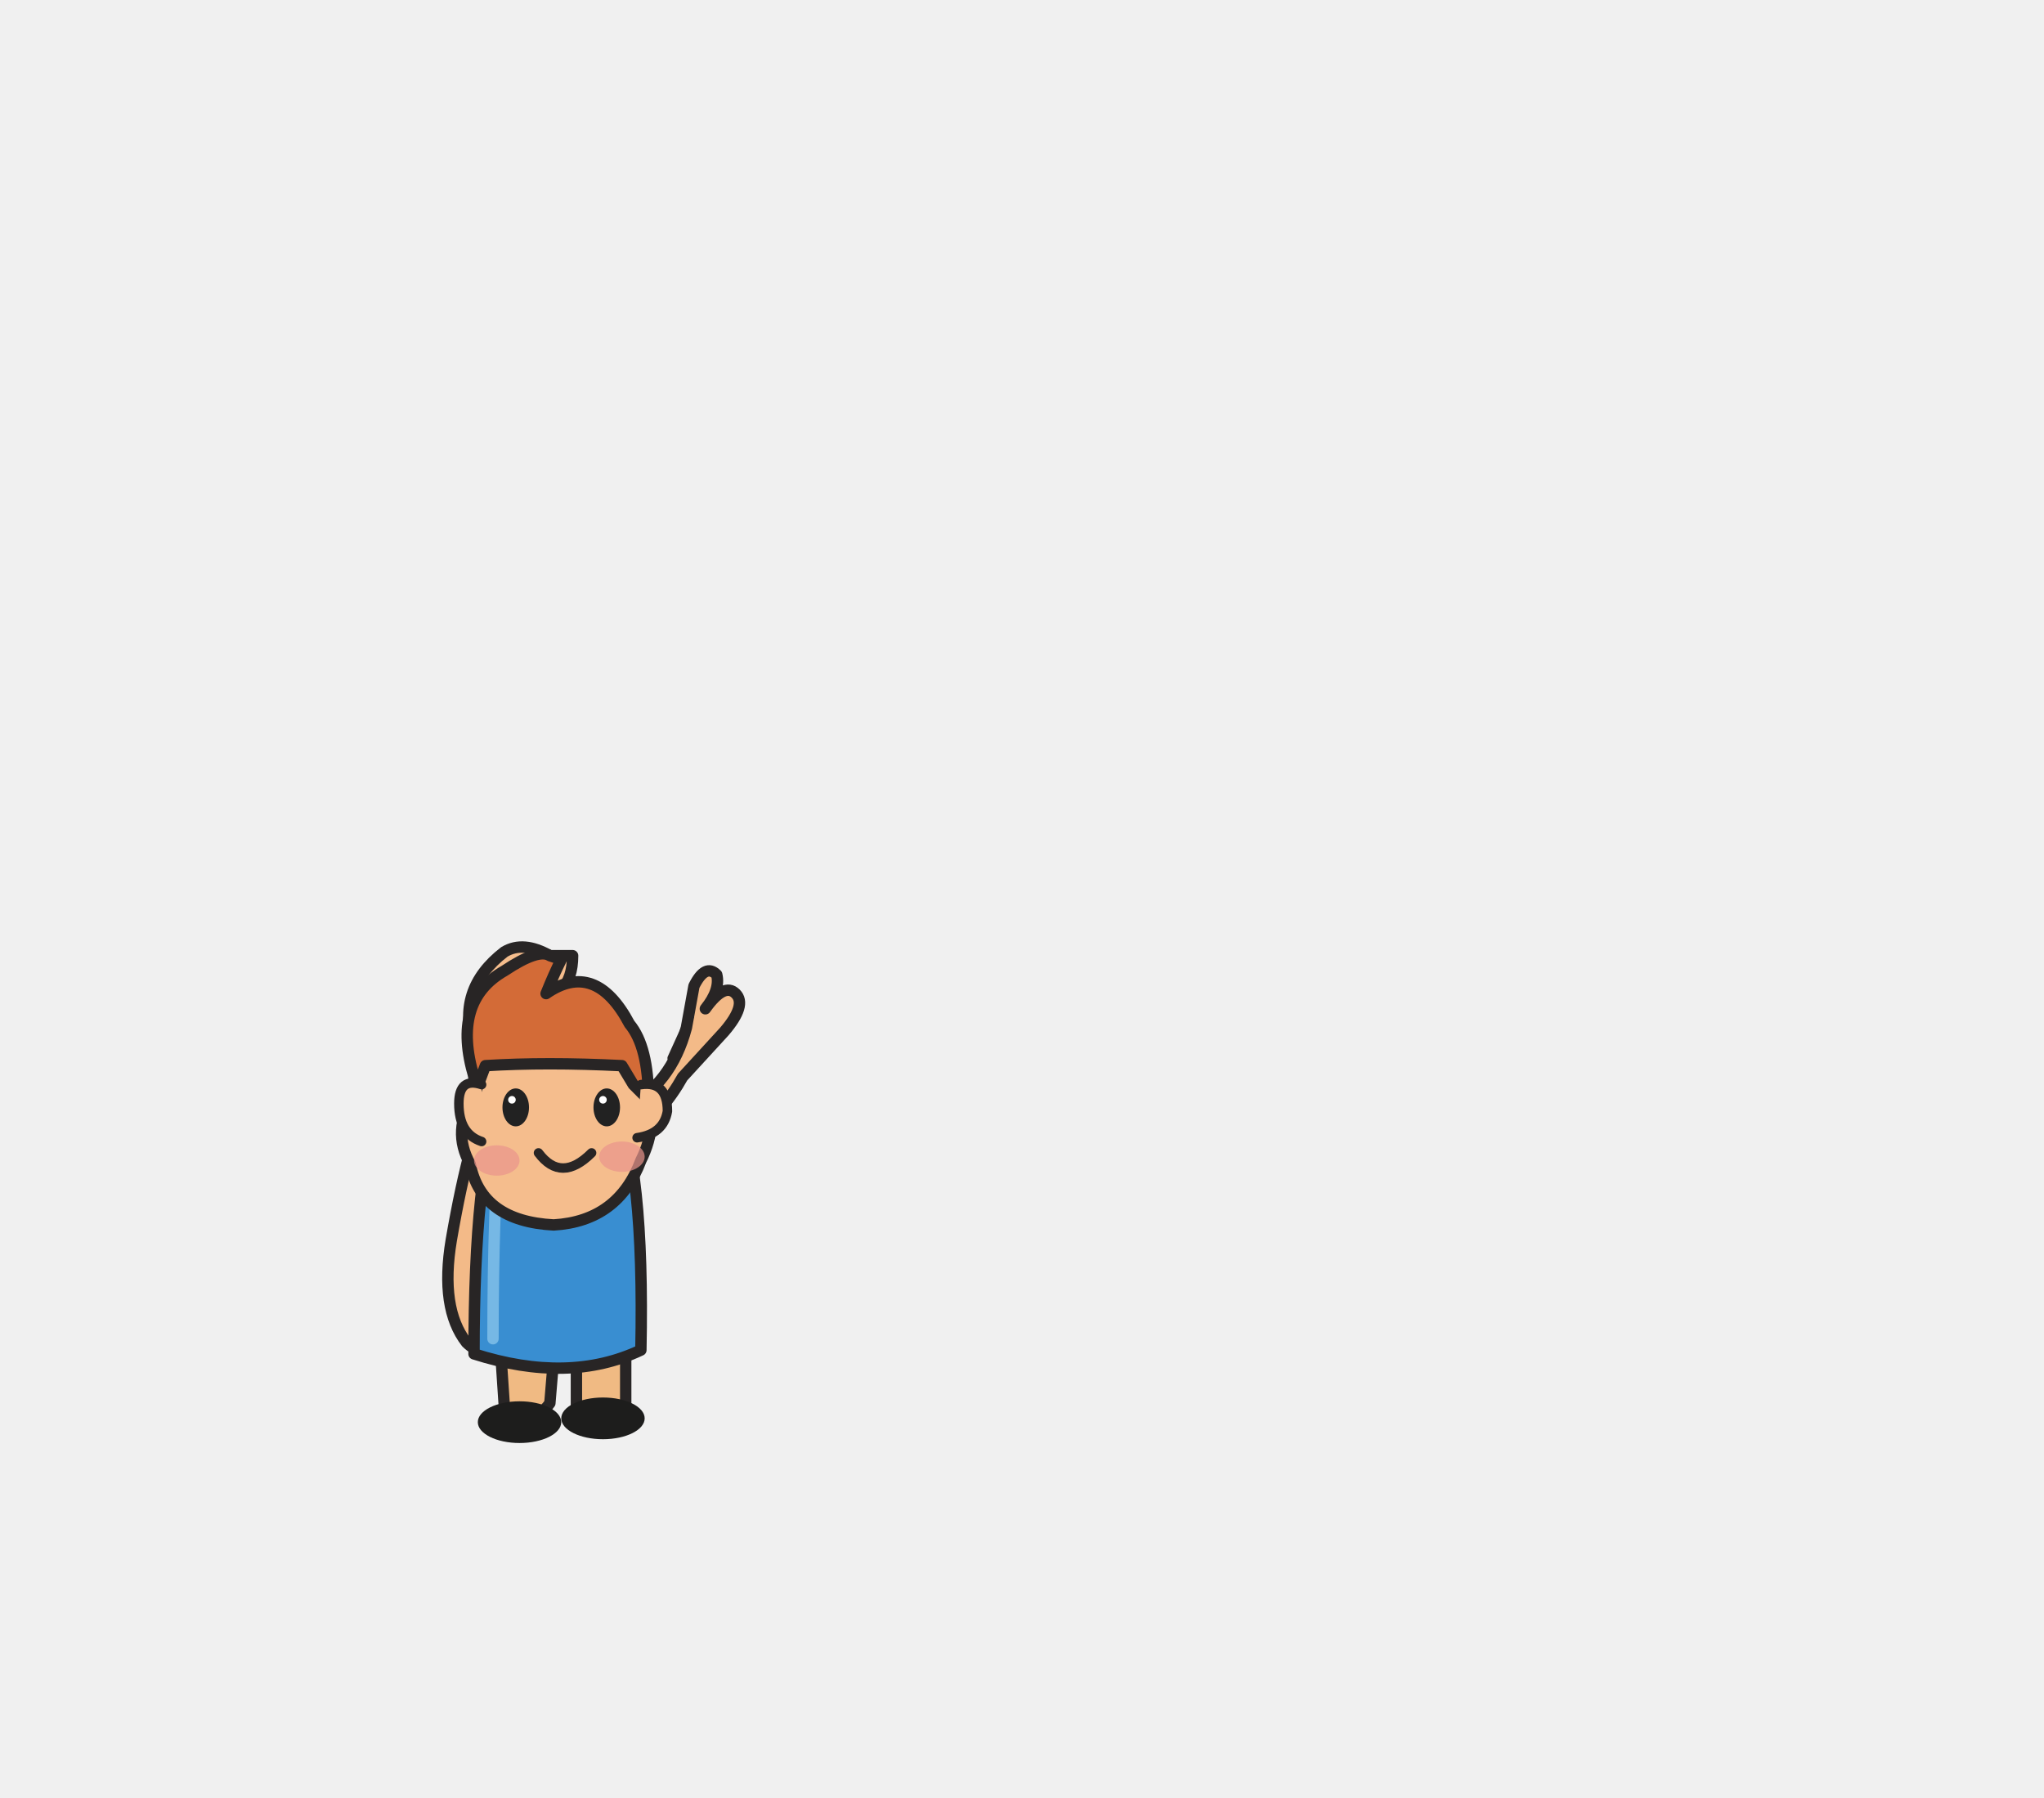
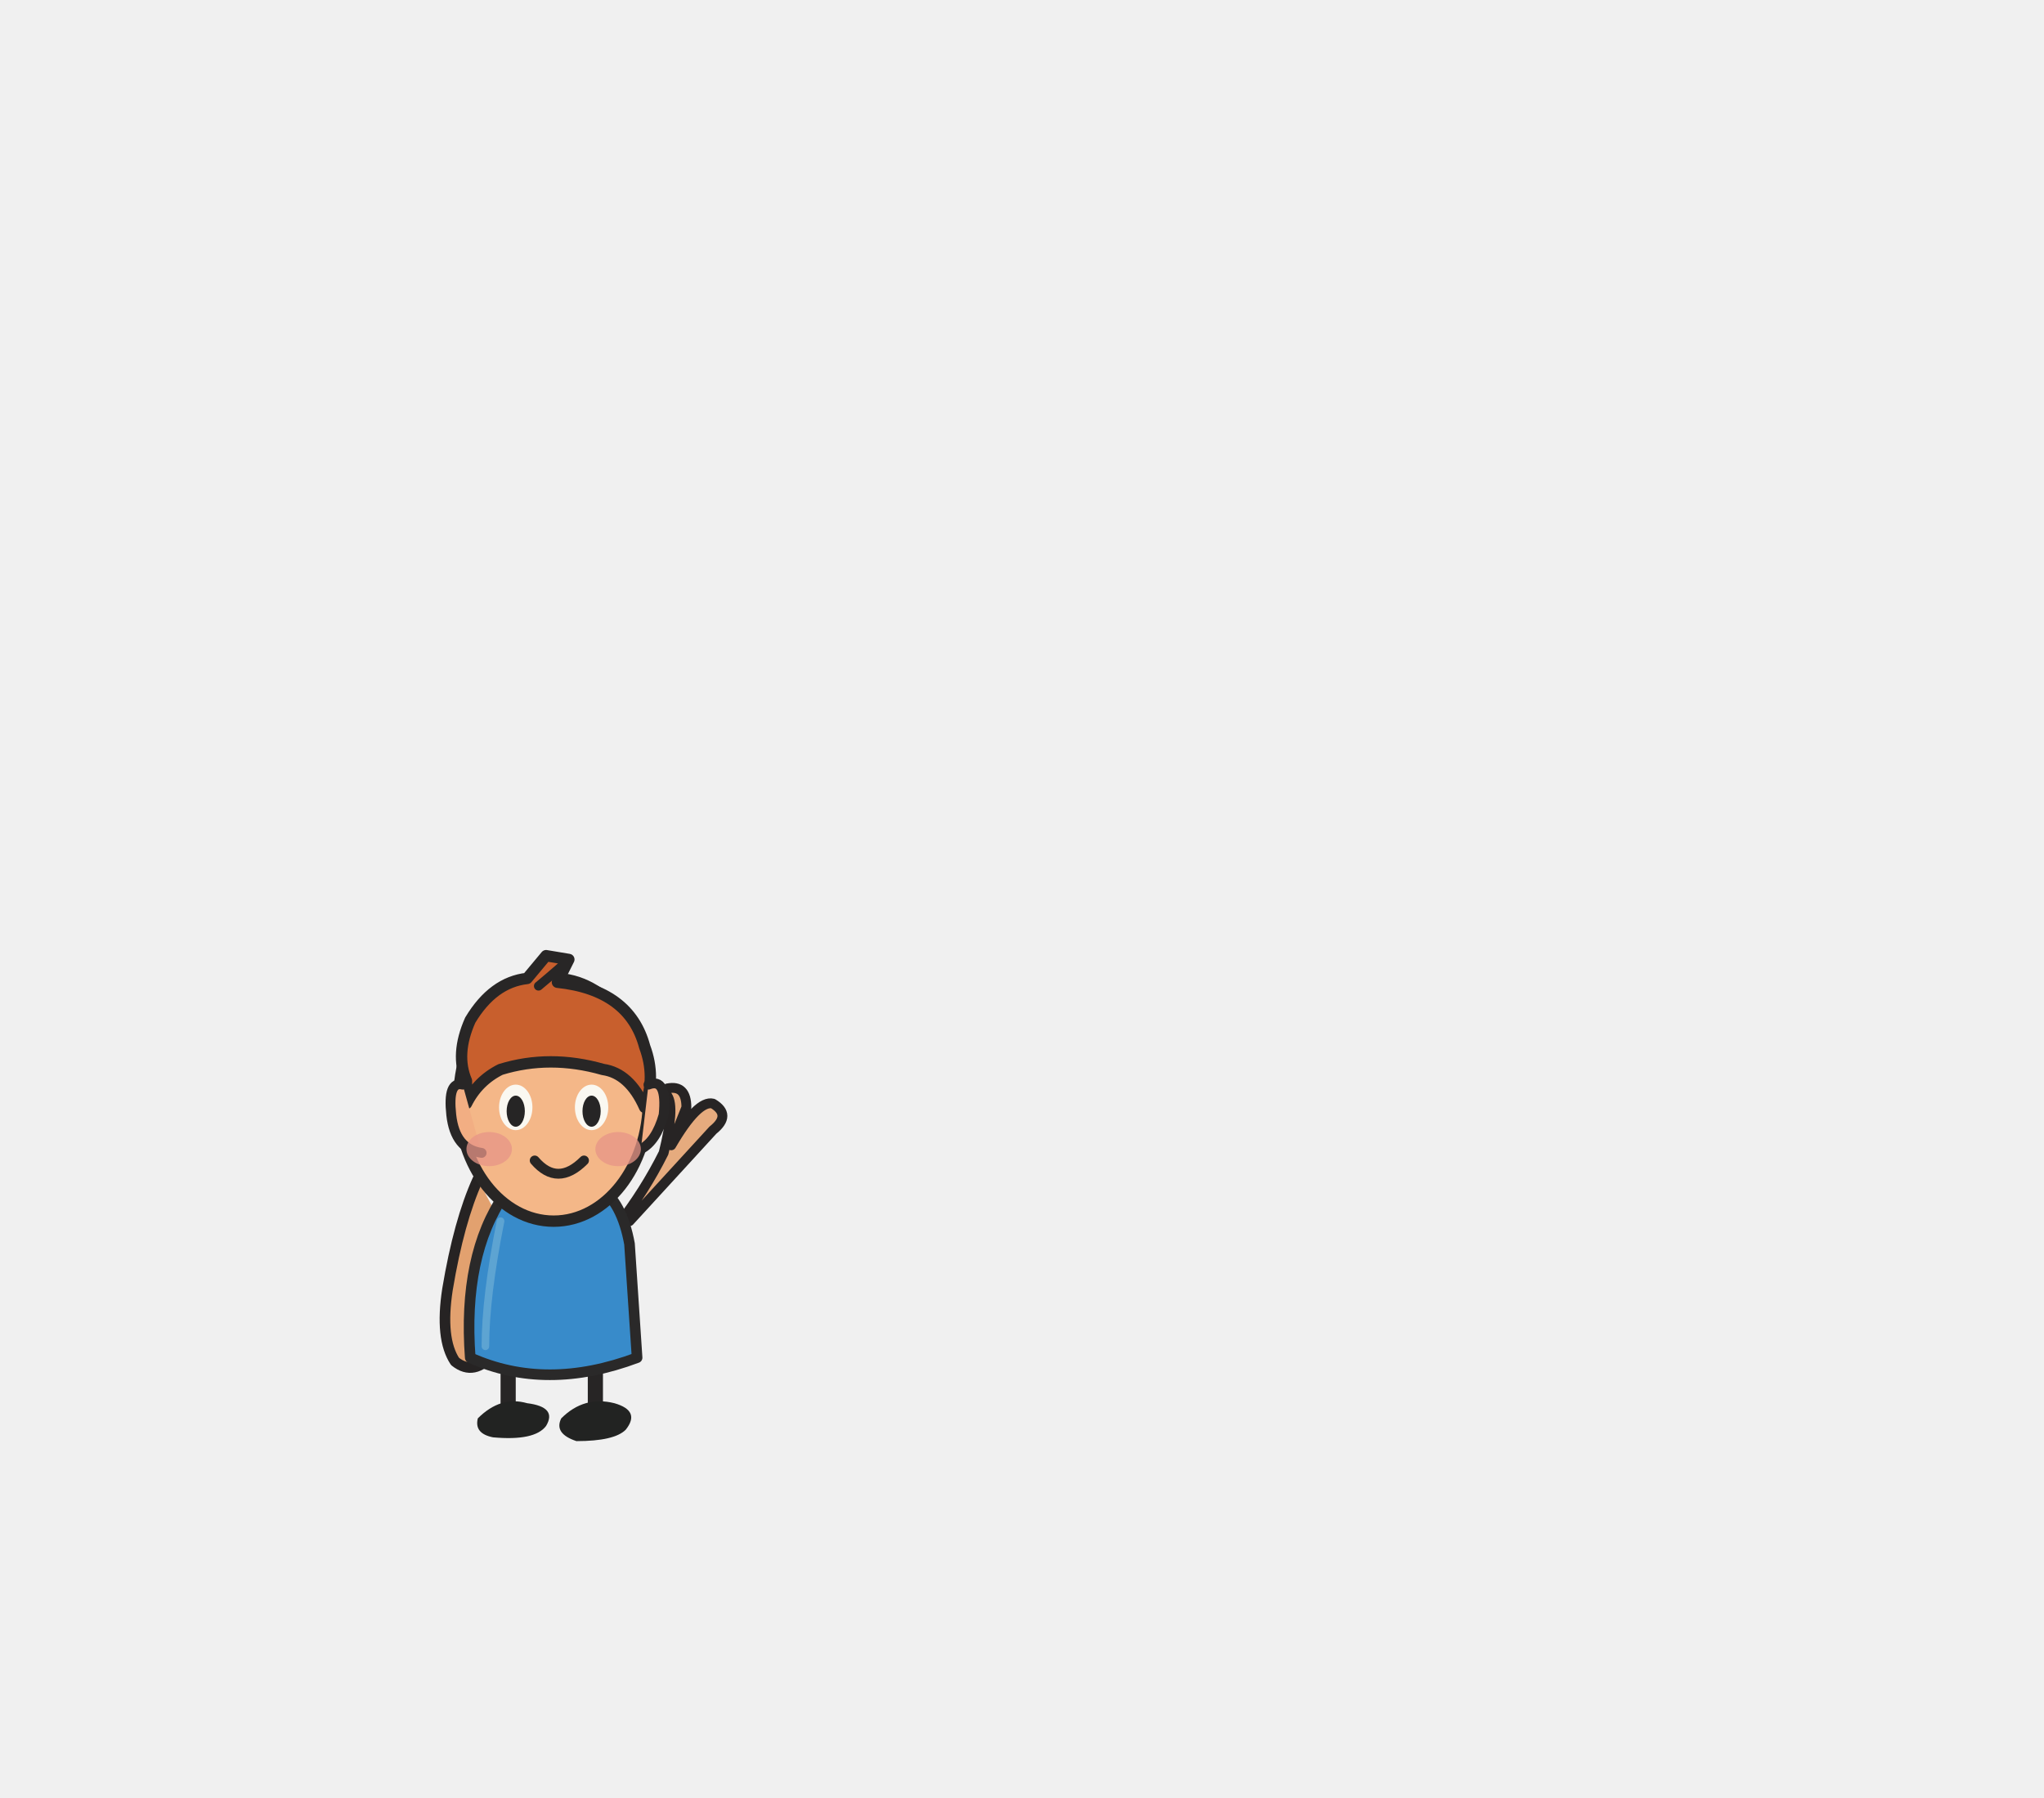
- <svg xmlns="http://www.w3.org/2000/svg" viewBox="0 0 539 474" width="539" height="474" role="img" aria-labelledby="title desc">
-   <g id="character" stroke="#282525" stroke-linecap="round" stroke-linejoin="round">
+ <svg xmlns="http://www.w3.org/2000/svg" viewBox="0 0 539 474" width="539" height="474">
+   <g id="character" stroke-linecap="round" stroke-linejoin="round" transform="translate(-5 76)">
    <g id="character-left-arm">
-       <path d="M130 287 Q124 298 119 327 Q116 345 123 354 Q127 358 132 355 L136 345 L137 296Z" fill="#F3BA88" stroke-width="3" />
+       <path d="M131 235 Q126 246 123 264 Q121 277 125 283 Q130 287 135 281 L139 250" fill="#E2A16F" stroke="#262323" stroke-width="2.8" />
    </g>
    <g id="character-right-arm">
-       <path d="M165 292 Q177 286 181 271 L183 260 Q186 254 189 257 Q190 261 186 266 Q191 259 194 262 Q197 265 191 272 L180 284 Q175 293 167 299Z" fill="#F3BA88" stroke-width="3" />
-       <path d="M177 279 L182 268" fill="none" stroke-width="2" />
+       <path d="M168 247 Q175 238 180 228 Q183 216 181 213 Q178 210 176 216 L174 225 Q177 214 181 211 Q186 210 186 216 L182 226 Q189 214 193 215 Q198 218 193 222 L182 234 L171 246Z" fill="#E6AB7E" stroke="#272424" stroke-width="2.6" />
    </g>
-     <g id="character-legs">
-       <path d="M132 356 L133 371 Q140 377 145 370 L146 358" fill="#F0BA83" stroke-width="3" />
-       <path d="M152 357 L152 371 Q159 376 165 371 L165 357" fill="#F0BA83" stroke-width="3" />
-     </g>
-     <g id="character-body">
-       <path d="M132 290 Q144 284 162 290 Q170 307 169 356 Q150 365 125 357 Q125 309 132 290Z" fill="#398ED1" stroke-width="3" />
-       <path d="M132 293 Q130 319 130 353" stroke="#76B8E5" fill="none" stroke-width="3" />
-     </g>
+     <path d="M139 280 L139 294 M162 280 L162 294" stroke="#272525" stroke-width="4" />
+     <path d="M131 298 Q137 292 144 294 Q152 295 149 300 Q146 304 135 303 Q130 302 131 298Z" fill="#222322" />
+     <path d="M153 298 Q159 292 167 294 Q174 296 170 301 Q167 304 157 304 Q151 302 153 298Z" fill="#222322" />
    <g id="character-head">
-       <path d="M125 276 Q120 261 133 251 Q138 248 145 252 L151 252 Q151 258 148 261 Q161 260 168 274 L170 287 Q174 296 169 306 Q163 322 146 323 Q127 322 124 307 Q119 298 125 289Z" fill="#F5BD8D" stroke-width="3" />
-       <path d="M125 284 Q119 264 133 256 Q142 250 145 252 L148 253 Q146 257 144 262 Q157 253 166 270 Q171 276 171 290 L167 286 L164 281 Q144 280 128 281L125 289Z" fill="#D36B37" stroke-width="3" />
-       <path d="M127 286 Q121 284 121 291 Q121 299 127 301 M169 286 Q176 285 176 293 Q175 299 168 300" fill="#F5BD8D" stroke-width="2.5" />
-       <ellipse cx="136" cy="292" rx="3.5" ry="5" fill="#222" stroke="none" />
-       <ellipse cx="160" cy="292" rx="3.5" ry="5" fill="#222" stroke="none" />
-       <circle cx="135" cy="290" r="1" fill="white" stroke="none" />
-       <circle cx="159" cy="290" r="1" fill="white" stroke="none" />
-       <ellipse cx="131" cy="306" rx="6" ry="4" fill="#E9948B" opacity=".7" stroke="none" />
-       <ellipse cx="164" cy="305" rx="6" ry="4" fill="#E9948B" opacity=".7" stroke="none" />
-       <path d="M142 304 Q148 312 156 304" fill="none" stroke-width="2.5" />
-     </g>
-     <g id="character-shoes">
-       <ellipse cx="137" cy="375" rx="11" ry="5.5" fill="#1D1D1C" stroke="none" />
-       <ellipse cx="159" cy="374" rx="11" ry="5.5" fill="#1D1D1C" stroke="none" />
+       <path d="M138 239 Q127 255 129 282 Q149 291 173 282 L171 252 Q169 241 163 237" fill="#388BCA" stroke="#2A2929" stroke-width="2.8" />
+       <path d="M137 246 Q133 266 133 279" fill="none" stroke="#62A6D3" stroke-width="2" opacity=".9" />
+       <ellipse cx="151" cy="214" rx="25" ry="32" fill="#F4B788" stroke="#282625" stroke-width="3" />
+       <path d="M128 209 Q125 202 129 193 Q135 183 144 182 L149 176 L155 177 L152 183 Q171 185 175 200 Q178 208 175 216 Q171 207 164 206 Q150 202 137 206 Q131 209 128 215Z" fill="#C85F2D" stroke="#282626" stroke-width="3" />
+       <path d="M147 184 Q153 179 155 177" fill="none" stroke="#282626" stroke-width="2.4" />
+       <path d="M127 210 Q123 209 124 218 Q125 227 132 228" fill="#F2AE83" stroke="#282626" stroke-width="2.6" />
+       <path d="M176 210 Q181 208 180 218 Q178 225 174 227" fill="#F2AE83" stroke="#282626" stroke-width="2.6" />
+       <ellipse cx="141" cy="216" rx="4.4" ry="6" fill="#FAF8F1" />
+       <ellipse cx="161" cy="216" rx="4.4" ry="6" fill="#FAF8F1" />
+       <ellipse cx="141" cy="217" rx="2.4" ry="4.1" fill="#262525" />
+       <ellipse cx="161" cy="217" rx="2.4" ry="4.1" fill="#262525" />
+       <ellipse cx="134" cy="227" rx="6" ry="4.5" fill="#E79487" opacity=".75" />
+       <ellipse cx="168" cy="227" rx="6" ry="4.5" fill="#E79487" opacity=".75" />
+       <path d="M146 230 Q152 237 159 230" fill="none" stroke="#282625" stroke-width="2.6" />
    </g>
  </g>
</svg>
